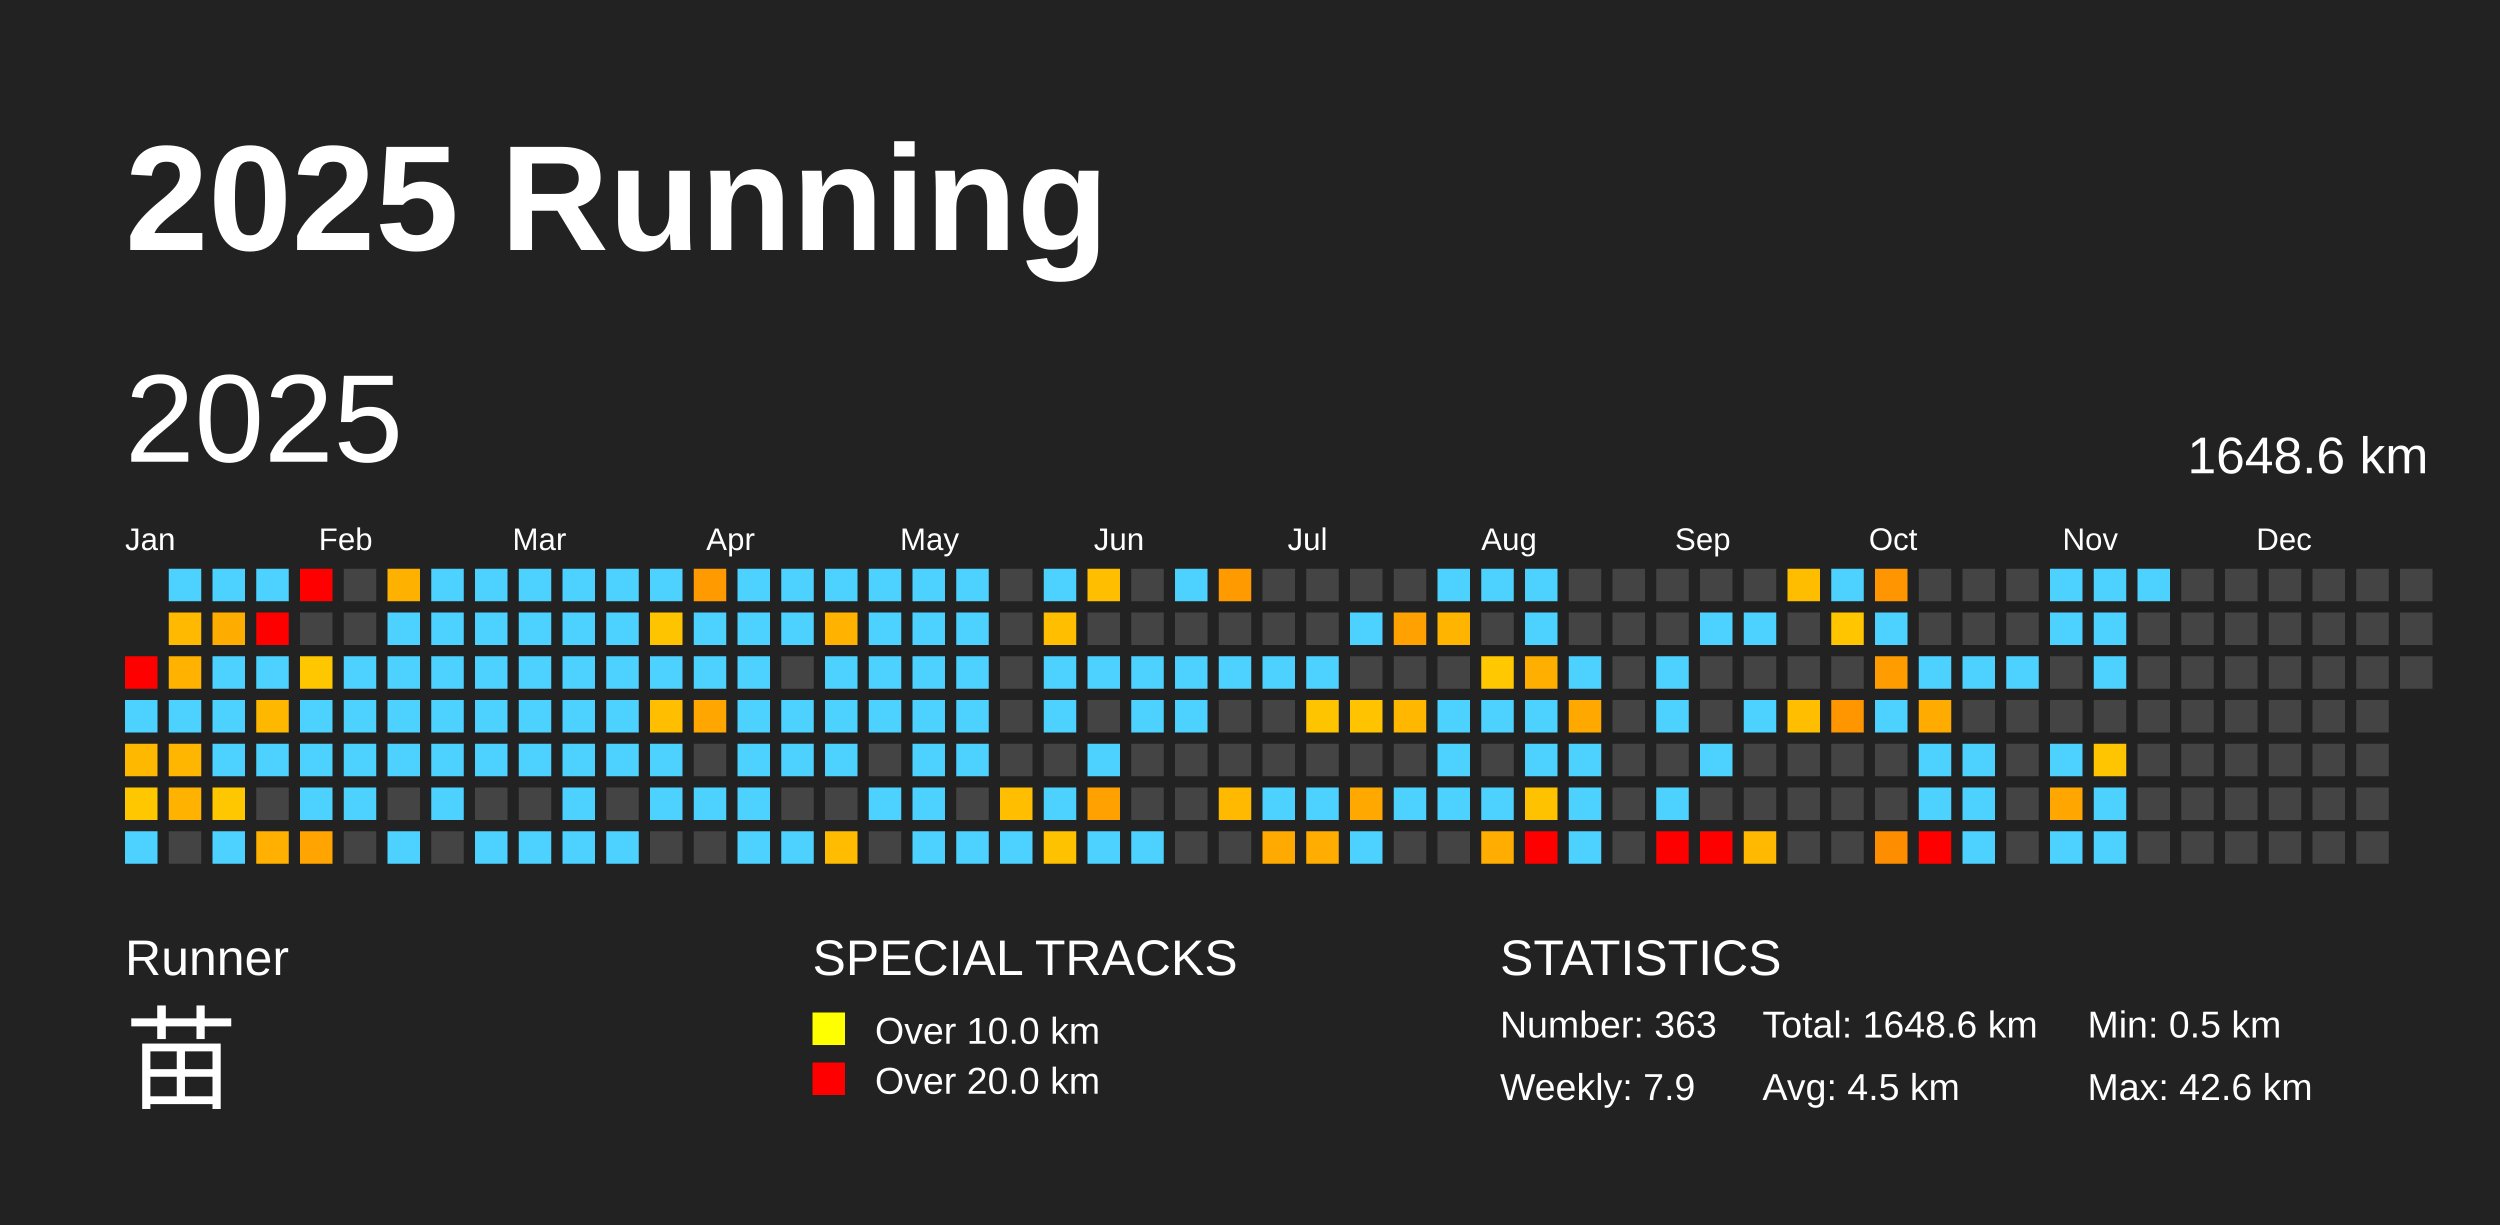
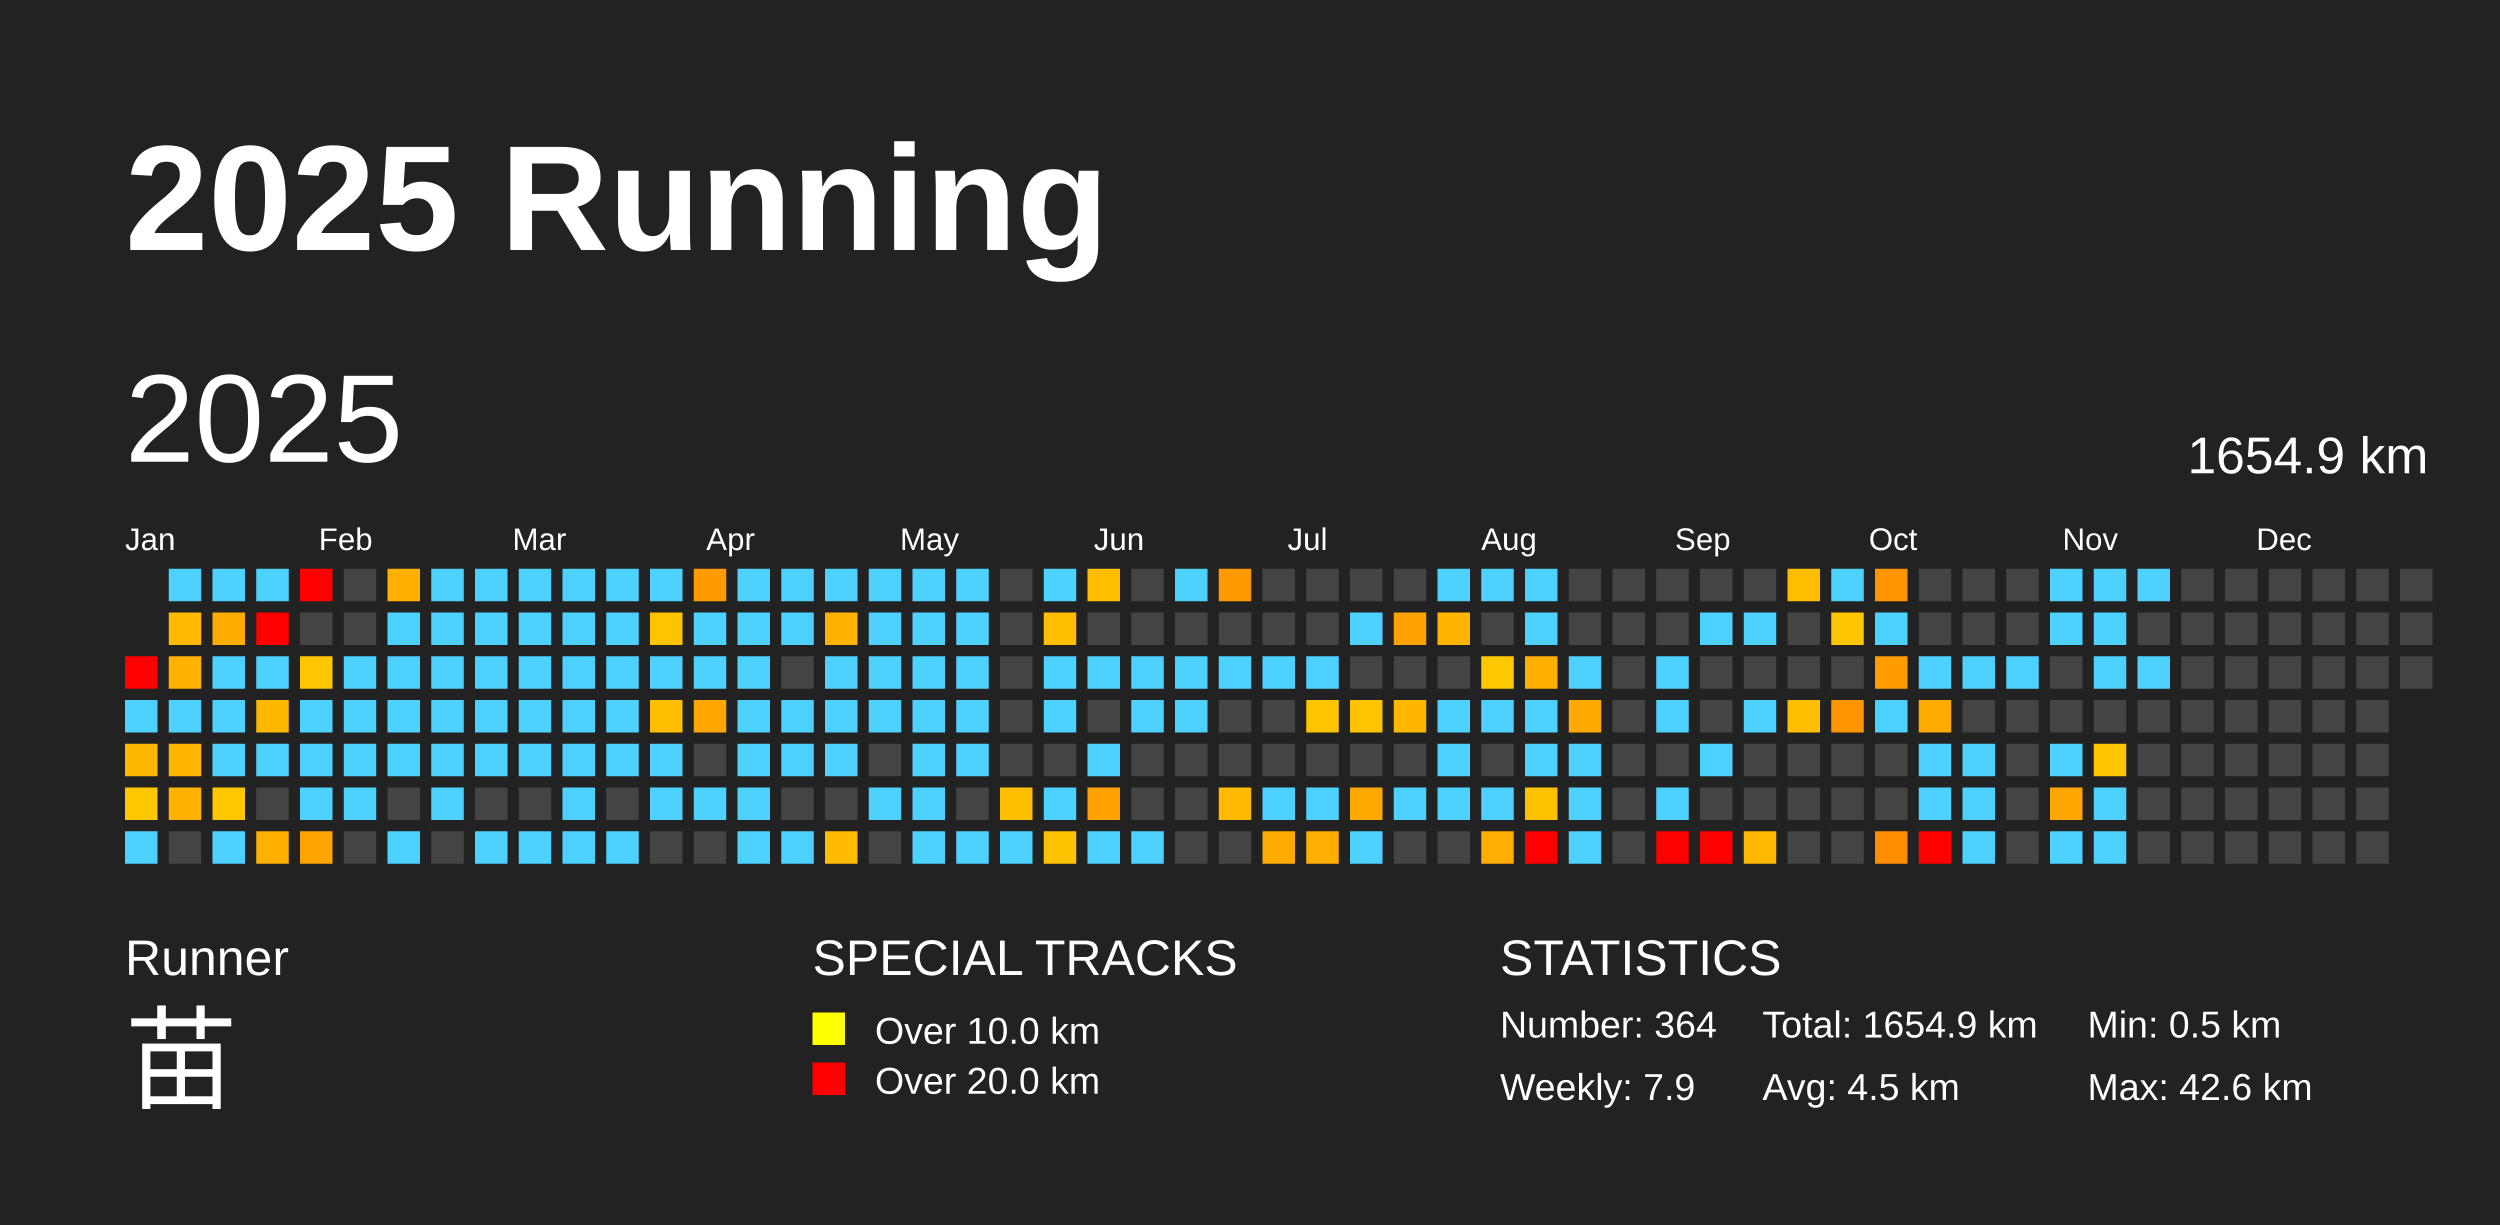
<svg xmlns="http://www.w3.org/2000/svg" baseProfile="full" height="98mm" version="1.1" viewBox="0,0,200,98" width="200mm">
  <defs />
  <rect fill="#222222" height="98" width="200" x="0" y="0" />
  <text fill="#FFFFFF" style="font-size:12px; font-family:Arial; font-weight:bold;" x="10" y="20">2025 Running</text>
  <text fill="#FFFFFF" style="font-size:4px; font-family:Arial" x="10" y="78">Runner</text>
  <text fill="#FFFFFF" style="font-size:9px; font-family:Arial" x="10" y="88">苗</text>
  <text fill="#FFFFFF" style="font-size:4px; font-family:Arial" x="65" y="78">SPECIAL TRACKS</text>
  <rect fill="yellow" height="2.6" width="2.6" x="65" y="81" />
  <text fill="#FFFFFF" style="font-size:3px; font-family:Arial" x="70" y="83.5">Over 10.0 km</text>
  <rect fill="red" height="2.6" width="2.6" x="65" y="85" />
  <text fill="#FFFFFF" style="font-size:3px; font-family:Arial" x="70" y="87.5">Over 20.0 km</text>
  <text fill="#FFFFFF" style="font-size:4px; font-family:Arial" x="120" y="78">STATISTICS</text>
-   <text fill="#FFFFFF" style="font-size:3px; font-family:Arial" x="120" y="83">Number: 363</text>
+   <text fill="#FFFFFF" style="font-size:3px; font-family:Arial" x="120" y="83">Number: 364</text>
  <text fill="#FFFFFF" style="font-size:3px; font-family:Arial" x="120" y="88">Weekly: 7.9</text>
-   <text fill="#FFFFFF" style="font-size:3px; font-family:Arial" x="141" y="83">Total: 1648.6 km</text>
+   <text fill="#FFFFFF" style="font-size:3px; font-family:Arial" x="141" y="83">Total: 1654.9 km</text>
  <text fill="#FFFFFF" style="font-size:3px; font-family:Arial" x="141" y="88">Avg: 4.5 km</text>
  <text fill="#FFFFFF" style="font-size:3px; font-family:Arial" x="167" y="83">Min: 0.5 km</text>
  <text fill="#FFFFFF" style="font-size:3px; font-family:Arial" x="167" y="88">Max: 42.6 km</text>
  <text dominant-baseline="hanging" fill="#FFFFFF" style="font-size:10.0px; font-family:Arial;" x="10" y="30">2025</text>
-   <text dominant-baseline="hanging" fill="#FFFFFF" style="font-size:4.125px; font-family:Arial;" x="175" y="35">1648.6 km</text>
+   <text dominant-baseline="hanging" fill="#FFFFFF" style="font-size:4.125px; font-family:Arial;" x="175" y="35">1654.9 km</text>
  <text fill="#FFFFFF" style="font-size:2.5px; font-family:Arial" x="10.0" y="44">Jan</text>
  <text fill="#FFFFFF" style="font-size:2.5px; font-family:Arial" x="25.5" y="44">Feb</text>
  <text fill="#FFFFFF" style="font-size:2.5px; font-family:Arial" x="41.0" y="44">Mar</text>
  <text fill="#FFFFFF" style="font-size:2.5px; font-family:Arial" x="56.5" y="44">Apr</text>
  <text fill="#FFFFFF" style="font-size:2.5px; font-family:Arial" x="72.0" y="44">May</text>
  <text fill="#FFFFFF" style="font-size:2.5px; font-family:Arial" x="87.5" y="44">Jun</text>
  <text fill="#FFFFFF" style="font-size:2.5px; font-family:Arial" x="103.0" y="44">Jul</text>
  <text fill="#FFFFFF" style="font-size:2.5px; font-family:Arial" x="118.5" y="44">Aug</text>
  <text fill="#FFFFFF" style="font-size:2.5px; font-family:Arial" x="134.0" y="44">Sep</text>
  <text fill="#FFFFFF" style="font-size:2.5px; font-family:Arial" x="149.5" y="44">Oct</text>
  <text fill="#FFFFFF" style="font-size:2.5px; font-family:Arial" x="165.0" y="44">Nov</text>
  <text fill="#FFFFFF" style="font-size:2.5px; font-family:Arial" x="180.5" y="44">Dec</text>
  <rect fill="red" height="2.6" width="2.6" x="10.0" y="52.5" />
  <rect fill="#4dd2ff" height="2.6" width="2.6" x="10.0" y="56.0" />
  <rect fill="#ffb800" height="2.6" width="2.6" x="10.0" y="59.5" />
  <rect fill="#ffc700" height="2.6" width="2.6" x="10.0" y="63.0" />
  <rect fill="#4dd2ff" height="2.6" width="2.6" x="10.0" y="66.5" />
  <rect fill="#4dd2ff" height="2.6" width="2.6" x="13.5" y="45.5" />
  <rect fill="#ffb900" height="2.6" width="2.6" x="13.5" y="49.0" />
  <rect fill="#ffb200" height="2.6" width="2.6" x="13.5" y="52.5" />
  <rect fill="#4dd2ff" height="2.6" width="2.6" x="13.5" y="56.0" />
  <rect fill="#ffb600" height="2.6" width="2.6" x="13.5" y="59.5" />
  <rect fill="#ffb300" height="2.6" width="2.6" x="13.5" y="63.0" />
  <rect fill="#444444" height="2.6" width="2.6" x="13.5" y="66.5" />
  <rect fill="#4dd2ff" height="2.6" width="2.6" x="17.0" y="45.5" />
  <rect fill="#ffac00" height="2.6" width="2.6" x="17.0" y="49.0" />
  <rect fill="#4dd2ff" height="2.6" width="2.6" x="17.0" y="52.5" />
  <rect fill="#4dd2ff" height="2.6" width="2.6" x="17.0" y="56.0" />
  <rect fill="#4dd2ff" height="2.6" width="2.6" x="17.0" y="59.5" />
  <rect fill="#ffc700" height="2.6" width="2.6" x="17.0" y="63.0" />
  <rect fill="#4dd2ff" height="2.6" width="2.6" x="17.0" y="66.5" />
  <rect fill="#4dd2ff" height="2.6" width="2.6" x="20.5" y="45.5" />
  <rect fill="red" height="2.6" width="2.6" x="20.5" y="49.0" />
  <rect fill="#4dd2ff" height="2.6" width="2.6" x="20.5" y="52.5" />
  <rect fill="#ffb800" height="2.6" width="2.6" x="20.5" y="56.0" />
  <rect fill="#4dd2ff" height="2.6" width="2.6" x="20.5" y="59.5" />
  <rect fill="#444444" height="2.6" width="2.6" x="20.5" y="63.0" />
  <rect fill="#ffb000" height="2.6" width="2.6" x="20.5" y="66.5" />
  <rect fill="red" height="2.6" width="2.6" x="24.0" y="45.5" />
  <rect fill="#444444" height="2.6" width="2.6" x="24.0" y="49.0" />
  <rect fill="#ffc700" height="2.6" width="2.6" x="24.0" y="52.5" />
  <rect fill="#4dd2ff" height="2.6" width="2.6" x="24.0" y="56.0" />
  <rect fill="#4dd2ff" height="2.6" width="2.6" x="24.0" y="59.5" />
  <rect fill="#4dd2ff" height="2.6" width="2.6" x="24.0" y="63.0" />
  <rect fill="#ffa400" height="2.6" width="2.6" x="24.0" y="66.5" />
  <rect fill="#444444" height="2.6" width="2.6" x="27.5" y="45.5" />
  <rect fill="#444444" height="2.6" width="2.6" x="27.5" y="49.0" />
  <rect fill="#4dd2ff" height="2.6" width="2.6" x="27.5" y="52.5" />
  <rect fill="#4dd2ff" height="2.6" width="2.6" x="27.5" y="56.0" />
  <rect fill="#4dd2ff" height="2.6" width="2.6" x="27.5" y="59.5" />
  <rect fill="#4dd2ff" height="2.6" width="2.6" x="27.5" y="63.0" />
  <rect fill="#444444" height="2.6" width="2.6" x="27.5" y="66.5" />
  <rect fill="#ffb100" height="2.6" width="2.6" x="31.0" y="45.5" />
  <rect fill="#4dd2ff" height="2.6" width="2.6" x="31.0" y="49.0" />
  <rect fill="#4dd2ff" height="2.6" width="2.6" x="31.0" y="52.5" />
  <rect fill="#4dd2ff" height="2.6" width="2.6" x="31.0" y="56.0" />
  <rect fill="#4dd2ff" height="2.6" width="2.6" x="31.0" y="59.5" />
  <rect fill="#444444" height="2.6" width="2.6" x="31.0" y="63.0" />
  <rect fill="#4dd2ff" height="2.6" width="2.6" x="31.0" y="66.5" />
  <rect fill="#4dd2ff" height="2.6" width="2.6" x="34.5" y="45.5" />
  <rect fill="#4dd2ff" height="2.6" width="2.6" x="34.5" y="49.0" />
  <rect fill="#4dd2ff" height="2.6" width="2.6" x="34.5" y="52.5" />
  <rect fill="#4dd2ff" height="2.6" width="2.6" x="34.5" y="56.0" />
  <rect fill="#4dd2ff" height="2.6" width="2.6" x="34.5" y="59.5" />
  <rect fill="#4dd2ff" height="2.6" width="2.6" x="34.5" y="63.0" />
  <rect fill="#444444" height="2.6" width="2.6" x="34.5" y="66.5" />
  <rect fill="#4dd2ff" height="2.6" width="2.6" x="38.0" y="45.5" />
  <rect fill="#4dd2ff" height="2.6" width="2.6" x="38.0" y="49.0" />
  <rect fill="#4dd2ff" height="2.6" width="2.6" x="38.0" y="52.5" />
  <rect fill="#4dd2ff" height="2.6" width="2.6" x="38.0" y="56.0" />
  <rect fill="#4dd2ff" height="2.6" width="2.6" x="38.0" y="59.5" />
  <rect fill="#444444" height="2.6" width="2.6" x="38.0" y="63.0" />
  <rect fill="#4dd2ff" height="2.6" width="2.6" x="38.0" y="66.5" />
  <rect fill="#4dd2ff" height="2.6" width="2.6" x="41.5" y="45.5" />
  <rect fill="#4dd2ff" height="2.6" width="2.6" x="41.5" y="49.0" />
  <rect fill="#4dd2ff" height="2.6" width="2.6" x="41.5" y="52.5" />
  <rect fill="#4dd2ff" height="2.6" width="2.6" x="41.5" y="56.0" />
  <rect fill="#4dd2ff" height="2.6" width="2.6" x="41.5" y="59.5" />
  <rect fill="#444444" height="2.6" width="2.6" x="41.5" y="63.0" />
  <rect fill="#4dd2ff" height="2.6" width="2.6" x="41.5" y="66.5" />
  <rect fill="#4dd2ff" height="2.6" width="2.6" x="45.0" y="45.5" />
  <rect fill="#4dd2ff" height="2.6" width="2.6" x="45.0" y="49.0" />
  <rect fill="#4dd2ff" height="2.6" width="2.6" x="45.0" y="52.5" />
  <rect fill="#4dd2ff" height="2.6" width="2.6" x="45.0" y="56.0" />
  <rect fill="#4dd2ff" height="2.6" width="2.6" x="45.0" y="59.5" />
  <rect fill="#4dd2ff" height="2.6" width="2.6" x="45.0" y="63.0" />
  <rect fill="#4dd2ff" height="2.6" width="2.6" x="45.0" y="66.5" />
  <rect fill="#4dd2ff" height="2.6" width="2.6" x="48.5" y="45.5" />
  <rect fill="#4dd2ff" height="2.6" width="2.6" x="48.5" y="49.0" />
  <rect fill="#4dd2ff" height="2.6" width="2.6" x="48.5" y="52.5" />
  <rect fill="#4dd2ff" height="2.6" width="2.6" x="48.5" y="56.0" />
  <rect fill="#4dd2ff" height="2.6" width="2.6" x="48.5" y="59.5" />
  <rect fill="#444444" height="2.6" width="2.6" x="48.5" y="63.0" />
  <rect fill="#4dd2ff" height="2.6" width="2.6" x="48.5" y="66.5" />
  <rect fill="#4dd2ff" height="2.6" width="2.6" x="52.0" y="45.5" />
  <rect fill="#ffc400" height="2.6" width="2.6" x="52.0" y="49.0" />
  <rect fill="#4dd2ff" height="2.6" width="2.6" x="52.0" y="52.5" />
  <rect fill="#ffbe00" height="2.6" width="2.6" x="52.0" y="56.0" />
  <rect fill="#4dd2ff" height="2.6" width="2.6" x="52.0" y="59.5" />
  <rect fill="#4dd2ff" height="2.6" width="2.6" x="52.0" y="63.0" />
  <rect fill="#444444" height="2.6" width="2.6" x="52.0" y="66.5" />
  <rect fill="#ff9b00" height="2.6" width="2.6" x="55.5" y="45.5" />
  <rect fill="#4dd2ff" height="2.6" width="2.6" x="55.5" y="49.0" />
  <rect fill="#4dd2ff" height="2.6" width="2.6" x="55.5" y="52.5" />
  <rect fill="#ffa700" height="2.6" width="2.6" x="55.5" y="56.0" />
  <rect fill="#444444" height="2.6" width="2.6" x="55.5" y="59.5" />
  <rect fill="#4dd2ff" height="2.6" width="2.6" x="55.5" y="63.0" />
  <rect fill="#444444" height="2.6" width="2.6" x="55.5" y="66.5" />
  <rect fill="#4dd2ff" height="2.6" width="2.6" x="59.0" y="45.5" />
  <rect fill="#4dd2ff" height="2.6" width="2.6" x="59.0" y="49.0" />
  <rect fill="#4dd2ff" height="2.6" width="2.6" x="59.0" y="52.5" />
  <rect fill="#4dd2ff" height="2.6" width="2.6" x="59.0" y="56.0" />
  <rect fill="#4dd2ff" height="2.6" width="2.6" x="59.0" y="59.5" />
  <rect fill="#4dd2ff" height="2.6" width="2.6" x="59.0" y="63.0" />
  <rect fill="#4dd2ff" height="2.6" width="2.6" x="59.0" y="66.5" />
  <rect fill="#4dd2ff" height="2.6" width="2.6" x="62.5" y="45.5" />
  <rect fill="#4dd2ff" height="2.6" width="2.6" x="62.5" y="49.0" />
  <rect fill="#444444" height="2.6" width="2.6" x="62.5" y="52.5" />
  <rect fill="#4dd2ff" height="2.6" width="2.6" x="62.5" y="56.0" />
  <rect fill="#4dd2ff" height="2.6" width="2.6" x="62.5" y="59.5" />
  <rect fill="#444444" height="2.6" width="2.6" x="62.5" y="63.0" />
  <rect fill="#4dd2ff" height="2.6" width="2.6" x="62.5" y="66.5" />
  <rect fill="#4dd2ff" height="2.6" width="2.6" x="66.0" y="45.5" />
  <rect fill="#ffb300" height="2.6" width="2.6" x="66.0" y="49.0" />
  <rect fill="#4dd2ff" height="2.6" width="2.6" x="66.0" y="52.5" />
  <rect fill="#4dd2ff" height="2.6" width="2.6" x="66.0" y="56.0" />
  <rect fill="#4dd2ff" height="2.6" width="2.6" x="66.0" y="59.5" />
  <rect fill="#444444" height="2.6" width="2.6" x="66.0" y="63.0" />
  <rect fill="#ffbc00" height="2.6" width="2.6" x="66.0" y="66.5" />
  <rect fill="#4dd2ff" height="2.6" width="2.6" x="69.5" y="45.5" />
  <rect fill="#4dd2ff" height="2.6" width="2.6" x="69.5" y="49.0" />
  <rect fill="#4dd2ff" height="2.6" width="2.6" x="69.5" y="52.5" />
  <rect fill="#4dd2ff" height="2.6" width="2.6" x="69.5" y="56.0" />
  <rect fill="#444444" height="2.6" width="2.6" x="69.5" y="59.5" />
  <rect fill="#4dd2ff" height="2.6" width="2.6" x="69.5" y="63.0" />
  <rect fill="#444444" height="2.6" width="2.6" x="69.5" y="66.5" />
  <rect fill="#4dd2ff" height="2.6" width="2.6" x="73.0" y="45.5" />
  <rect fill="#4dd2ff" height="2.6" width="2.6" x="73.0" y="49.0" />
  <rect fill="#4dd2ff" height="2.6" width="2.6" x="73.0" y="52.5" />
  <rect fill="#4dd2ff" height="2.6" width="2.6" x="73.0" y="56.0" />
  <rect fill="#4dd2ff" height="2.6" width="2.6" x="73.0" y="59.5" />
  <rect fill="#4dd2ff" height="2.6" width="2.6" x="73.0" y="63.0" />
  <rect fill="#4dd2ff" height="2.6" width="2.6" x="73.0" y="66.5" />
  <rect fill="#4dd2ff" height="2.6" width="2.6" x="76.5" y="45.5" />
  <rect fill="#4dd2ff" height="2.6" width="2.6" x="76.5" y="49.0" />
  <rect fill="#4dd2ff" height="2.6" width="2.6" x="76.5" y="52.5" />
  <rect fill="#4dd2ff" height="2.6" width="2.6" x="76.5" y="56.0" />
  <rect fill="#4dd2ff" height="2.6" width="2.6" x="76.5" y="59.5" />
  <rect fill="#444444" height="2.6" width="2.6" x="76.5" y="63.0" />
  <rect fill="#4dd2ff" height="2.6" width="2.6" x="76.5" y="66.5" />
  <rect fill="#444444" height="2.6" width="2.6" x="80.0" y="45.5" />
  <rect fill="#444444" height="2.6" width="2.6" x="80.0" y="49.0" />
  <rect fill="#444444" height="2.6" width="2.6" x="80.0" y="52.5" />
  <rect fill="#444444" height="2.6" width="2.6" x="80.0" y="56.0" />
  <rect fill="#444444" height="2.6" width="2.6" x="80.0" y="59.5" />
  <rect fill="#ffbe00" height="2.6" width="2.6" x="80.0" y="63.0" />
  <rect fill="#4dd2ff" height="2.6" width="2.6" x="80.0" y="66.5" />
  <rect fill="#4dd2ff" height="2.6" width="2.6" x="83.5" y="45.5" />
  <rect fill="#ffbe00" height="2.6" width="2.6" x="83.5" y="49.0" />
  <rect fill="#4dd2ff" height="2.6" width="2.6" x="83.5" y="52.5" />
  <rect fill="#4dd2ff" height="2.6" width="2.6" x="83.5" y="56.0" />
  <rect fill="#444444" height="2.6" width="2.6" x="83.5" y="59.5" />
  <rect fill="#4dd2ff" height="2.6" width="2.6" x="83.5" y="63.0" />
  <rect fill="#ffc200" height="2.6" width="2.6" x="83.5" y="66.5" />
  <rect fill="#ffbf00" height="2.6" width="2.6" x="87.0" y="45.5" />
  <rect fill="#444444" height="2.6" width="2.6" x="87.0" y="49.0" />
  <rect fill="#4dd2ff" height="2.6" width="2.6" x="87.0" y="52.5" />
  <rect fill="#444444" height="2.6" width="2.6" x="87.0" y="56.0" />
  <rect fill="#4dd2ff" height="2.6" width="2.6" x="87.0" y="59.5" />
  <rect fill="#ffa100" height="2.6" width="2.6" x="87.0" y="63.0" />
  <rect fill="#4dd2ff" height="2.6" width="2.6" x="87.0" y="66.5" />
  <rect fill="#444444" height="2.6" width="2.6" x="90.5" y="45.5" />
  <rect fill="#444444" height="2.6" width="2.6" x="90.5" y="49.0" />
  <rect fill="#4dd2ff" height="2.6" width="2.6" x="90.5" y="52.5" />
  <rect fill="#4dd2ff" height="2.6" width="2.6" x="90.5" y="56.0" />
  <rect fill="#444444" height="2.6" width="2.6" x="90.5" y="59.5" />
  <rect fill="#444444" height="2.6" width="2.6" x="90.5" y="63.0" />
  <rect fill="#4dd2ff" height="2.6" width="2.6" x="90.5" y="66.5" />
  <rect fill="#4dd2ff" height="2.6" width="2.6" x="94.0" y="45.5" />
  <rect fill="#444444" height="2.6" width="2.6" x="94.0" y="49.0" />
  <rect fill="#4dd2ff" height="2.6" width="2.6" x="94.0" y="52.5" />
  <rect fill="#4dd2ff" height="2.6" width="2.6" x="94.0" y="56.0" />
  <rect fill="#444444" height="2.6" width="2.6" x="94.0" y="59.5" />
  <rect fill="#444444" height="2.6" width="2.6" x="94.0" y="63.0" />
  <rect fill="#444444" height="2.6" width="2.6" x="94.0" y="66.5" />
  <rect fill="#ff9b00" height="2.6" width="2.6" x="97.5" y="45.5" />
  <rect fill="#444444" height="2.6" width="2.6" x="97.5" y="49.0" />
  <rect fill="#4dd2ff" height="2.6" width="2.6" x="97.5" y="52.5" />
  <rect fill="#444444" height="2.6" width="2.6" x="97.5" y="56.0" />
  <rect fill="#444444" height="2.6" width="2.6" x="97.5" y="59.5" />
  <rect fill="#ffb900" height="2.6" width="2.6" x="97.5" y="63.0" />
  <rect fill="#444444" height="2.6" width="2.6" x="97.5" y="66.5" />
  <rect fill="#444444" height="2.6" width="2.6" x="101.0" y="45.5" />
  <rect fill="#444444" height="2.6" width="2.6" x="101.0" y="49.0" />
  <rect fill="#4dd2ff" height="2.6" width="2.6" x="101.0" y="52.5" />
  <rect fill="#444444" height="2.6" width="2.6" x="101.0" y="56.0" />
  <rect fill="#444444" height="2.6" width="2.6" x="101.0" y="59.5" />
  <rect fill="#4dd2ff" height="2.6" width="2.6" x="101.0" y="63.0" />
  <rect fill="#ffaa00" height="2.6" width="2.6" x="101.0" y="66.5" />
  <rect fill="#444444" height="2.6" width="2.6" x="104.5" y="45.5" />
  <rect fill="#444444" height="2.6" width="2.6" x="104.5" y="49.0" />
  <rect fill="#4dd2ff" height="2.6" width="2.6" x="104.5" y="52.5" />
  <rect fill="#ffc400" height="2.6" width="2.6" x="104.5" y="56.0" />
  <rect fill="#444444" height="2.6" width="2.6" x="104.5" y="59.5" />
  <rect fill="#4dd2ff" height="2.6" width="2.6" x="104.5" y="63.0" />
  <rect fill="#ffad00" height="2.6" width="2.6" x="104.5" y="66.5" />
  <rect fill="#444444" height="2.6" width="2.6" x="108.0" y="45.5" />
  <rect fill="#4dd2ff" height="2.6" width="2.6" x="108.0" y="49.0" />
  <rect fill="#444444" height="2.6" width="2.6" x="108.0" y="52.5" />
  <rect fill="#ffc300" height="2.6" width="2.6" x="108.0" y="56.0" />
  <rect fill="#444444" height="2.6" width="2.6" x="108.0" y="59.5" />
  <rect fill="#ffa800" height="2.6" width="2.6" x="108.0" y="63.0" />
  <rect fill="#4dd2ff" height="2.6" width="2.6" x="108.0" y="66.5" />
  <rect fill="#444444" height="2.6" width="2.6" x="111.5" y="45.5" />
  <rect fill="#ffa100" height="2.6" width="2.6" x="111.5" y="49.0" />
  <rect fill="#444444" height="2.6" width="2.6" x="111.5" y="52.5" />
  <rect fill="#ffb700" height="2.6" width="2.6" x="111.5" y="56.0" />
  <rect fill="#444444" height="2.6" width="2.6" x="111.5" y="59.5" />
  <rect fill="#4dd2ff" height="2.6" width="2.6" x="111.5" y="63.0" />
  <rect fill="#444444" height="2.6" width="2.6" x="111.5" y="66.5" />
  <rect fill="#4dd2ff" height="2.6" width="2.6" x="115.0" y="45.5" />
  <rect fill="#ffb500" height="2.6" width="2.6" x="115.0" y="49.0" />
  <rect fill="#444444" height="2.6" width="2.6" x="115.0" y="52.5" />
  <rect fill="#4dd2ff" height="2.6" width="2.6" x="115.0" y="56.0" />
  <rect fill="#4dd2ff" height="2.6" width="2.6" x="115.0" y="59.5" />
  <rect fill="#4dd2ff" height="2.6" width="2.6" x="115.0" y="63.0" />
  <rect fill="#444444" height="2.6" width="2.6" x="115.0" y="66.5" />
  <rect fill="#4dd2ff" height="2.6" width="2.6" x="118.5" y="45.5" />
  <rect fill="#444444" height="2.6" width="2.6" x="118.5" y="49.0" />
  <rect fill="#ffc800" height="2.6" width="2.6" x="118.5" y="52.5" />
  <rect fill="#4dd2ff" height="2.6" width="2.6" x="118.5" y="56.0" />
  <rect fill="#444444" height="2.6" width="2.6" x="118.5" y="59.5" />
  <rect fill="#4dd2ff" height="2.6" width="2.6" x="118.5" y="63.0" />
  <rect fill="#ffad00" height="2.6" width="2.6" x="118.5" y="66.5" />
  <rect fill="#4dd2ff" height="2.6" width="2.6" x="122.0" y="45.5" />
  <rect fill="#4dd2ff" height="2.6" width="2.6" x="122.0" y="49.0" />
  <rect fill="#ffaf00" height="2.6" width="2.6" x="122.0" y="52.5" />
  <rect fill="#4dd2ff" height="2.6" width="2.6" x="122.0" y="56.0" />
  <rect fill="#4dd2ff" height="2.6" width="2.6" x="122.0" y="59.5" />
  <rect fill="#ffc200" height="2.6" width="2.6" x="122.0" y="63.0" />
  <rect fill="red" height="2.6" width="2.6" x="122.0" y="66.5" />
  <rect fill="#444444" height="2.6" width="2.6" x="125.5" y="45.5" />
  <rect fill="#444444" height="2.6" width="2.6" x="125.5" y="49.0" />
  <rect fill="#4dd2ff" height="2.6" width="2.6" x="125.5" y="52.5" />
  <rect fill="#ffa900" height="2.6" width="2.6" x="125.5" y="56.0" />
  <rect fill="#4dd2ff" height="2.6" width="2.6" x="125.5" y="59.5" />
  <rect fill="#4dd2ff" height="2.6" width="2.6" x="125.5" y="63.0" />
  <rect fill="#4dd2ff" height="2.6" width="2.6" x="125.5" y="66.5" />
  <rect fill="#444444" height="2.6" width="2.6" x="129.0" y="45.5" />
  <rect fill="#444444" height="2.6" width="2.6" x="129.0" y="49.0" />
  <rect fill="#444444" height="2.6" width="2.6" x="129.0" y="52.5" />
  <rect fill="#444444" height="2.6" width="2.6" x="129.0" y="56.0" />
  <rect fill="#444444" height="2.6" width="2.6" x="129.0" y="59.5" />
  <rect fill="#444444" height="2.6" width="2.6" x="129.0" y="63.0" />
  <rect fill="#444444" height="2.6" width="2.6" x="129.0" y="66.5" />
  <rect fill="#444444" height="2.6" width="2.6" x="132.5" y="45.5" />
  <rect fill="#444444" height="2.6" width="2.6" x="132.5" y="49.0" />
  <rect fill="#4dd2ff" height="2.6" width="2.6" x="132.5" y="52.5" />
  <rect fill="#4dd2ff" height="2.6" width="2.6" x="132.5" y="56.0" />
  <rect fill="#444444" height="2.6" width="2.6" x="132.5" y="59.5" />
  <rect fill="#4dd2ff" height="2.6" width="2.6" x="132.5" y="63.0" />
  <rect fill="red" height="2.6" width="2.6" x="132.5" y="66.5" />
  <rect fill="#444444" height="2.6" width="2.6" x="136.0" y="45.5" />
  <rect fill="#4dd2ff" height="2.6" width="2.6" x="136.0" y="49.0" />
  <rect fill="#444444" height="2.6" width="2.6" x="136.0" y="52.5" />
  <rect fill="#444444" height="2.6" width="2.6" x="136.0" y="56.0" />
  <rect fill="#4dd2ff" height="2.6" width="2.6" x="136.0" y="59.5" />
  <rect fill="#444444" height="2.6" width="2.6" x="136.0" y="63.0" />
  <rect fill="red" height="2.6" width="2.6" x="136.0" y="66.5" />
  <rect fill="#444444" height="2.6" width="2.6" x="139.5" y="45.5" />
  <rect fill="#4dd2ff" height="2.6" width="2.6" x="139.5" y="49.0" />
  <rect fill="#444444" height="2.6" width="2.6" x="139.5" y="52.5" />
  <rect fill="#4dd2ff" height="2.6" width="2.6" x="139.5" y="56.0" />
  <rect fill="#444444" height="2.6" width="2.6" x="139.5" y="59.5" />
  <rect fill="#444444" height="2.6" width="2.6" x="139.5" y="63.0" />
  <rect fill="#ffb900" height="2.6" width="2.6" x="139.5" y="66.5" />
  <rect fill="#ffbd00" height="2.6" width="2.6" x="143.0" y="45.5" />
  <rect fill="#444444" height="2.6" width="2.6" x="143.0" y="49.0" />
  <rect fill="#444444" height="2.6" width="2.6" x="143.0" y="52.5" />
  <rect fill="#ffbf00" height="2.6" width="2.6" x="143.0" y="56.0" />
  <rect fill="#444444" height="2.6" width="2.6" x="143.0" y="59.5" />
  <rect fill="#444444" height="2.6" width="2.6" x="143.0" y="63.0" />
  <rect fill="#444444" height="2.6" width="2.6" x="143.0" y="66.5" />
  <rect fill="#4dd2ff" height="2.6" width="2.6" x="146.5" y="45.5" />
  <rect fill="#ffc600" height="2.6" width="2.6" x="146.5" y="49.0" />
  <rect fill="#444444" height="2.6" width="2.6" x="146.5" y="52.5" />
  <rect fill="#ff9600" height="2.6" width="2.6" x="146.5" y="56.0" />
  <rect fill="#444444" height="2.6" width="2.6" x="146.5" y="59.5" />
  <rect fill="#444444" height="2.6" width="2.6" x="146.5" y="63.0" />
  <rect fill="#444444" height="2.6" width="2.6" x="146.5" y="66.5" />
  <rect fill="#ff9500" height="2.6" width="2.6" x="150.0" y="45.5" />
  <rect fill="#4dd2ff" height="2.6" width="2.6" x="150.0" y="49.0" />
  <rect fill="#ff9d00" height="2.6" width="2.6" x="150.0" y="52.5" />
  <rect fill="#4dd2ff" height="2.6" width="2.6" x="150.0" y="56.0" />
  <rect fill="#444444" height="2.6" width="2.6" x="150.0" y="59.5" />
  <rect fill="#444444" height="2.6" width="2.6" x="150.0" y="63.0" />
  <rect fill="#ff8d00" height="2.6" width="2.6" x="150.0" y="66.5" />
  <rect fill="#444444" height="2.6" width="2.6" x="153.5" y="45.5" />
  <rect fill="#444444" height="2.6" width="2.6" x="153.5" y="49.0" />
  <rect fill="#4dd2ff" height="2.6" width="2.6" x="153.5" y="52.5" />
  <rect fill="#ffab00" height="2.6" width="2.6" x="153.5" y="56.0" />
  <rect fill="#4dd2ff" height="2.6" width="2.6" x="153.5" y="59.5" />
  <rect fill="#4dd2ff" height="2.6" width="2.6" x="153.5" y="63.0" />
  <rect fill="red" height="2.6" width="2.6" x="153.5" y="66.5" />
  <rect fill="#444444" height="2.6" width="2.6" x="157.0" y="45.5" />
  <rect fill="#444444" height="2.6" width="2.6" x="157.0" y="49.0" />
  <rect fill="#4dd2ff" height="2.6" width="2.6" x="157.0" y="52.5" />
  <rect fill="#444444" height="2.6" width="2.6" x="157.0" y="56.0" />
  <rect fill="#4dd2ff" height="2.6" width="2.6" x="157.0" y="59.5" />
  <rect fill="#4dd2ff" height="2.6" width="2.6" x="157.0" y="63.0" />
  <rect fill="#4dd2ff" height="2.6" width="2.6" x="157.0" y="66.5" />
  <rect fill="#444444" height="2.6" width="2.6" x="160.5" y="45.5" />
  <rect fill="#444444" height="2.6" width="2.6" x="160.5" y="49.0" />
  <rect fill="#4dd2ff" height="2.6" width="2.6" x="160.5" y="52.5" />
  <rect fill="#444444" height="2.6" width="2.6" x="160.5" y="56.0" />
  <rect fill="#444444" height="2.6" width="2.6" x="160.5" y="59.5" />
  <rect fill="#444444" height="2.6" width="2.6" x="160.5" y="63.0" />
  <rect fill="#444444" height="2.6" width="2.6" x="160.5" y="66.5" />
  <rect fill="#4dd2ff" height="2.6" width="2.6" x="164.0" y="45.5" />
  <rect fill="#4dd2ff" height="2.6" width="2.6" x="164.0" y="49.0" />
  <rect fill="#444444" height="2.6" width="2.6" x="164.0" y="52.5" />
  <rect fill="#444444" height="2.6" width="2.6" x="164.0" y="56.0" />
  <rect fill="#4dd2ff" height="2.6" width="2.6" x="164.0" y="59.5" />
  <rect fill="#ffa600" height="2.6" width="2.6" x="164.0" y="63.0" />
  <rect fill="#4dd2ff" height="2.6" width="2.6" x="164.0" y="66.5" />
  <rect fill="#4dd2ff" height="2.6" width="2.6" x="167.5" y="45.5" />
  <rect fill="#4dd2ff" height="2.6" width="2.6" x="167.5" y="49.0" />
  <rect fill="#4dd2ff" height="2.6" width="2.6" x="167.5" y="52.5" />
  <rect fill="#444444" height="2.6" width="2.6" x="167.5" y="56.0" />
  <rect fill="#ffc500" height="2.6" width="2.6" x="167.5" y="59.5" />
  <rect fill="#4dd2ff" height="2.6" width="2.6" x="167.5" y="63.0" />
  <rect fill="#4dd2ff" height="2.6" width="2.6" x="167.5" y="66.5" />
  <rect fill="#4dd2ff" height="2.6" width="2.6" x="171.0" y="45.5" />
  <rect fill="#444444" height="2.6" width="2.6" x="171.0" y="49.0" />
-   <rect fill="#444444" height="2.6" width="2.6" x="171.0" y="52.5" />
+   <rect fill="#4dd2ff" height="2.6" width="2.6" x="171.0" y="52.5" />
  <rect fill="#444444" height="2.6" width="2.6" x="171.0" y="56.0" />
  <rect fill="#444444" height="2.6" width="2.6" x="171.0" y="59.5" />
  <rect fill="#444444" height="2.6" width="2.6" x="171.0" y="63.0" />
  <rect fill="#444444" height="2.6" width="2.6" x="171.0" y="66.5" />
  <rect fill="#444444" height="2.6" width="2.6" x="174.5" y="45.5" />
  <rect fill="#444444" height="2.6" width="2.6" x="174.5" y="49.0" />
  <rect fill="#444444" height="2.6" width="2.6" x="174.5" y="52.5" />
  <rect fill="#444444" height="2.6" width="2.6" x="174.5" y="56.0" />
  <rect fill="#444444" height="2.6" width="2.6" x="174.5" y="59.5" />
  <rect fill="#444444" height="2.6" width="2.6" x="174.5" y="63.0" />
  <rect fill="#444444" height="2.6" width="2.6" x="174.5" y="66.5" />
  <rect fill="#444444" height="2.6" width="2.6" x="178.0" y="45.5" />
  <rect fill="#444444" height="2.6" width="2.6" x="178.0" y="49.0" />
  <rect fill="#444444" height="2.6" width="2.6" x="178.0" y="52.5" />
  <rect fill="#444444" height="2.6" width="2.6" x="178.0" y="56.0" />
  <rect fill="#444444" height="2.6" width="2.6" x="178.0" y="59.5" />
  <rect fill="#444444" height="2.6" width="2.6" x="178.0" y="63.0" />
  <rect fill="#444444" height="2.6" width="2.6" x="178.0" y="66.5" />
  <rect fill="#444444" height="2.6" width="2.6" x="181.5" y="45.5" />
  <rect fill="#444444" height="2.6" width="2.6" x="181.5" y="49.0" />
  <rect fill="#444444" height="2.6" width="2.6" x="181.5" y="52.5" />
  <rect fill="#444444" height="2.6" width="2.6" x="181.5" y="56.0" />
  <rect fill="#444444" height="2.6" width="2.6" x="181.5" y="59.5" />
  <rect fill="#444444" height="2.6" width="2.6" x="181.5" y="63.0" />
  <rect fill="#444444" height="2.6" width="2.6" x="181.5" y="66.5" />
  <rect fill="#444444" height="2.6" width="2.6" x="185.0" y="45.5" />
  <rect fill="#444444" height="2.6" width="2.6" x="185.0" y="49.0" />
  <rect fill="#444444" height="2.6" width="2.6" x="185.0" y="52.5" />
  <rect fill="#444444" height="2.6" width="2.6" x="185.0" y="56.0" />
  <rect fill="#444444" height="2.6" width="2.6" x="185.0" y="59.5" />
  <rect fill="#444444" height="2.6" width="2.6" x="185.0" y="63.0" />
  <rect fill="#444444" height="2.6" width="2.6" x="185.0" y="66.5" />
  <rect fill="#444444" height="2.6" width="2.6" x="188.5" y="45.5" />
  <rect fill="#444444" height="2.6" width="2.6" x="188.5" y="49.0" />
  <rect fill="#444444" height="2.6" width="2.6" x="188.5" y="52.5" />
  <rect fill="#444444" height="2.6" width="2.6" x="188.5" y="56.0" />
  <rect fill="#444444" height="2.6" width="2.6" x="188.5" y="59.5" />
  <rect fill="#444444" height="2.6" width="2.6" x="188.5" y="63.0" />
  <rect fill="#444444" height="2.6" width="2.6" x="188.5" y="66.5" />
  <rect fill="#444444" height="2.6" width="2.6" x="192.0" y="45.5" />
  <rect fill="#444444" height="2.6" width="2.6" x="192.0" y="49.0" />
  <rect fill="#444444" height="2.6" width="2.6" x="192.0" y="52.5" />
</svg>
